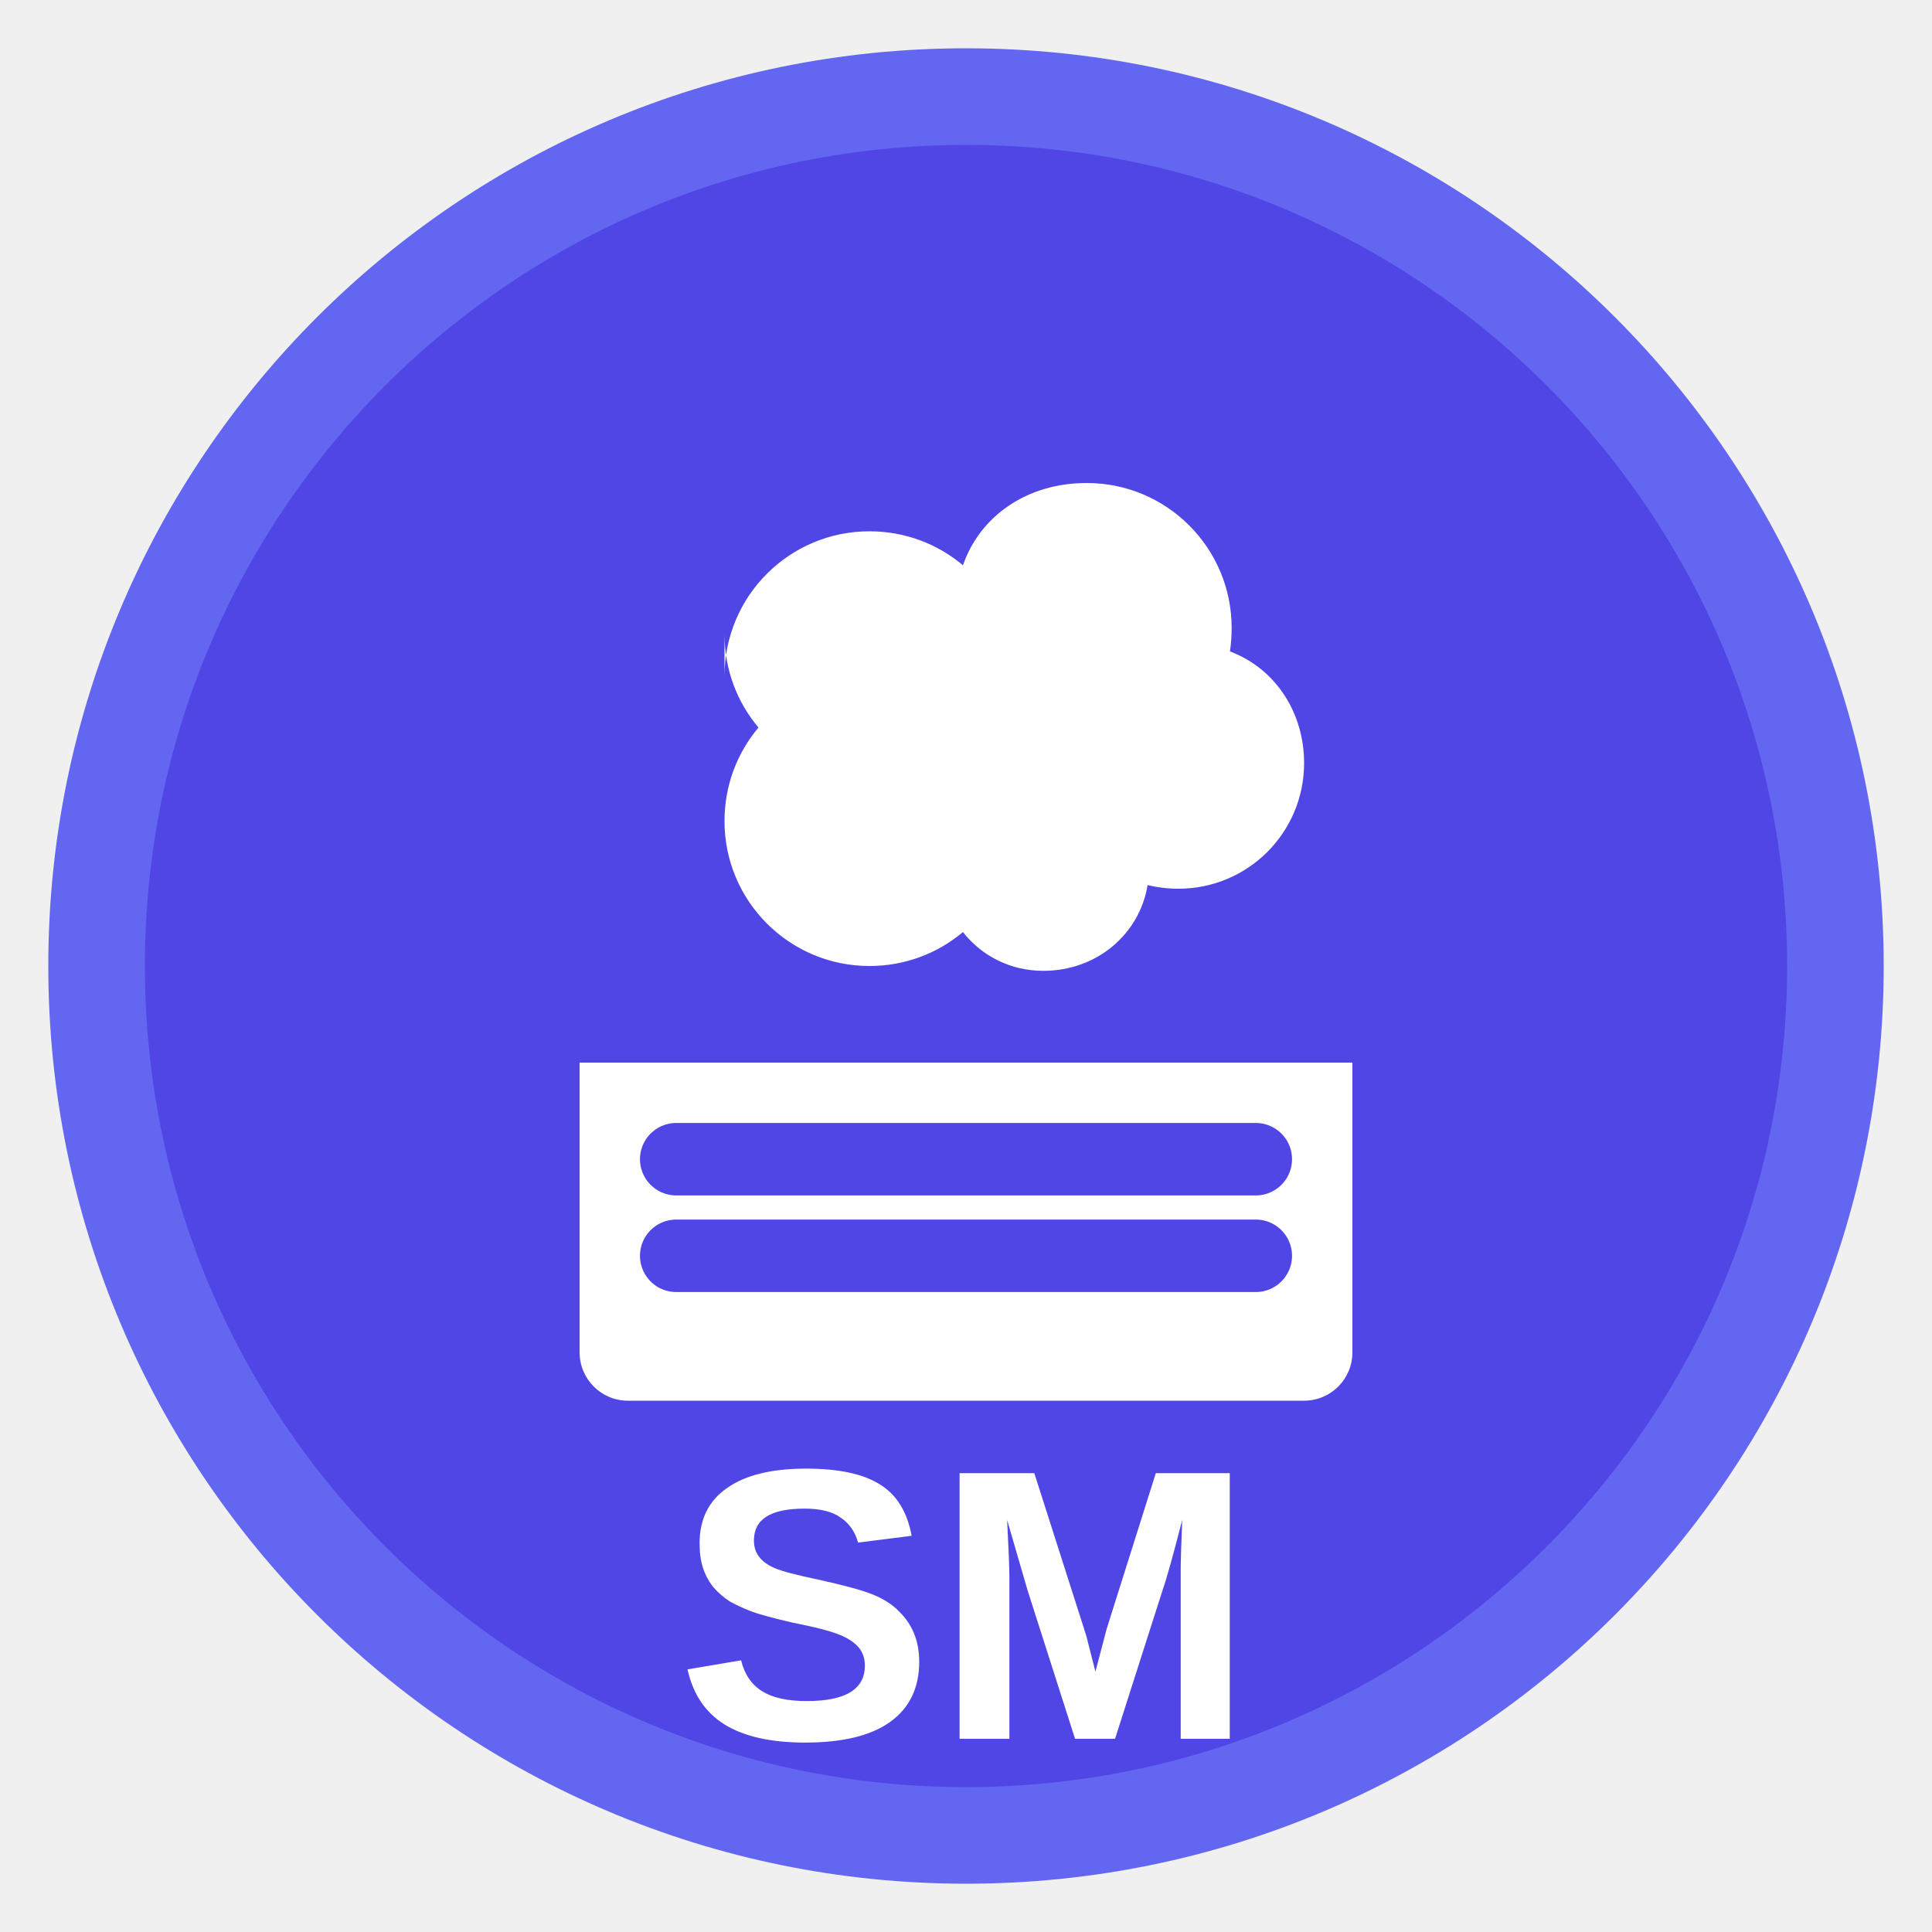
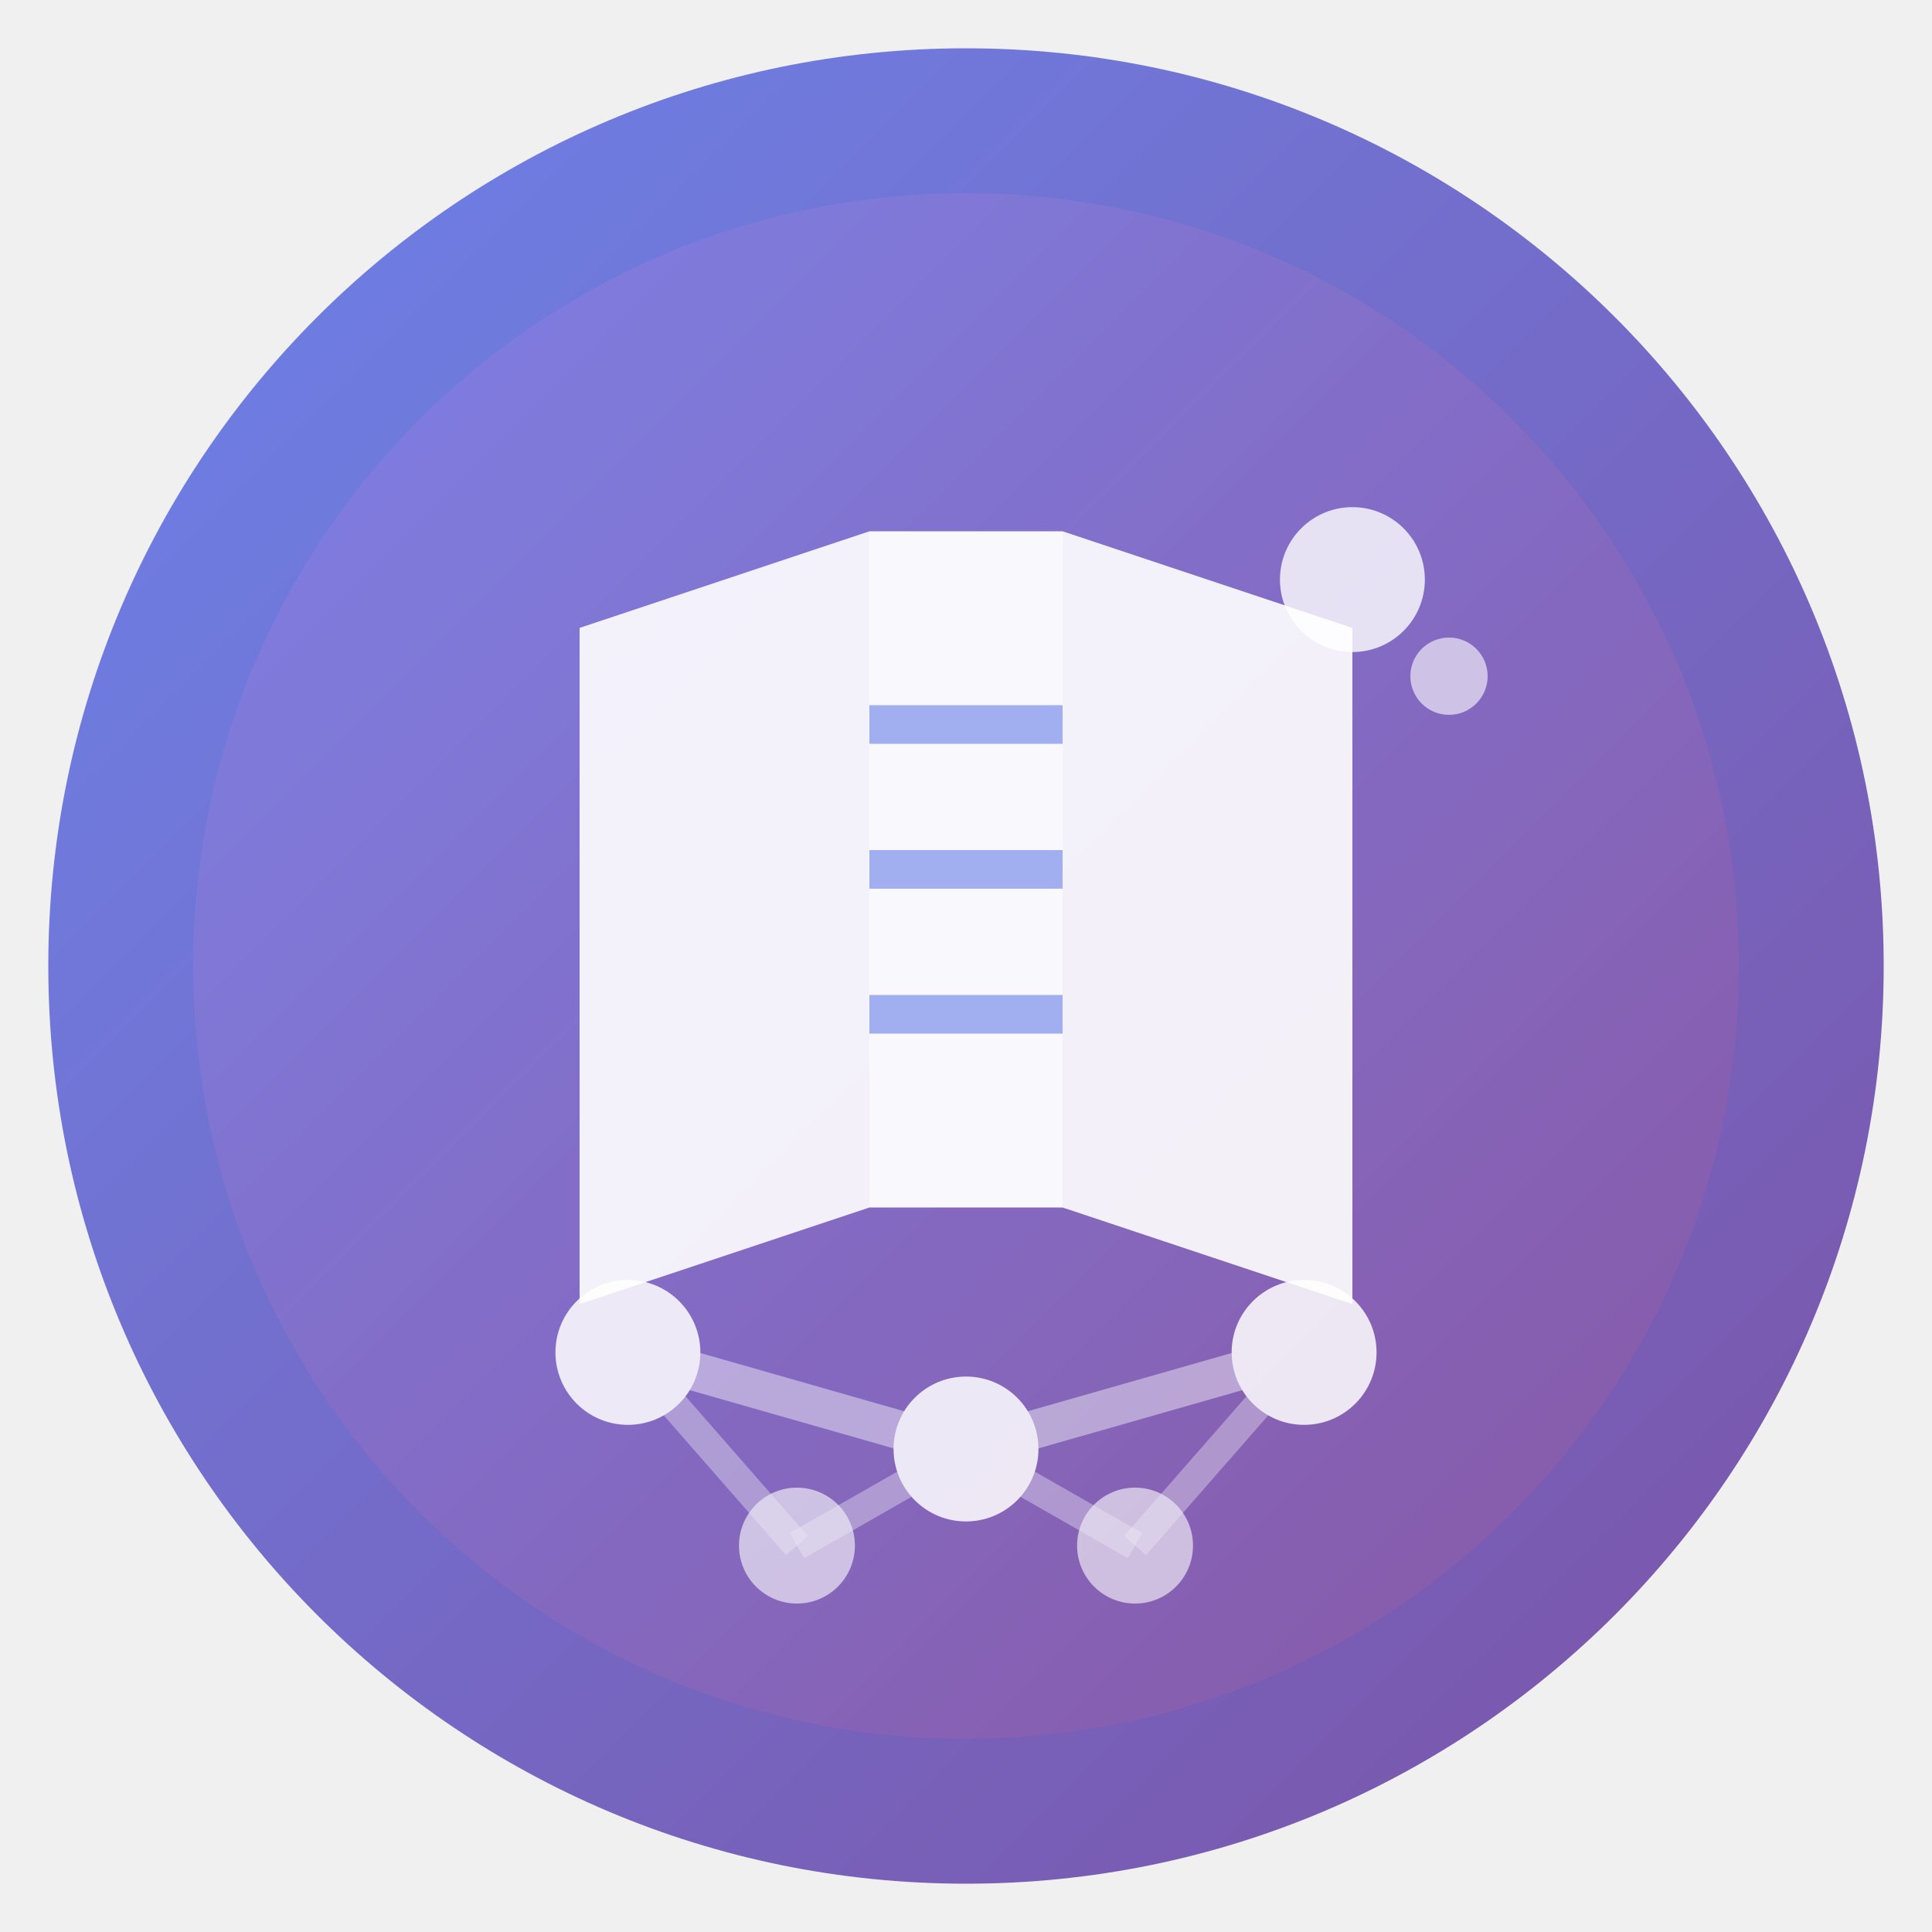
<svg xmlns="http://www.w3.org/2000/svg" width="40" height="40" viewBox="0 0 40 40" fill="none">
-   <circle cx="20" cy="20" r="18" fill="#4F46E5" stroke="#6366F1" stroke-width="2" />
-   <path d="M15 14C15 12.343 16.343 11 18 11C18.74 11 19.412 11.262 19.937 11.703C20.287 10.692 21.252 10 22.5 10C24.157 10 25.5 11.343 25.5 13C25.5 13.165 25.488 13.328 25.465 13.487C26.412 13.844 27 14.756 27 15.8C27 17.236 25.836 18.4 24.4 18.4C24.179 18.4 23.965 18.374 23.76 18.324C23.593 19.339 22.712 20.1 21.6 20.1C20.926 20.1 20.326 19.795 19.937 19.297C19.412 19.738 18.74 20 18 20C16.343 20 15 18.657 15 17C15 16.26 15.262 15.588 15.703 15.063C15.262 14.538 15 13.866 15 13.125" fill="white" />
-   <path d="M12 22H28V28C28 28.552 27.552 29 27 29H13C12.448 29 12 28.552 12 28V22Z" fill="white" />
-   <path d="M14 24H26M14 26H26" stroke="#4F46E5" stroke-width="1.5" stroke-linecap="round" />
-   <text x="20" y="36" font-family="Arial, sans-serif" font-size="8" font-weight="bold" fill="white" text-anchor="middle">SM</text>
+   <defs>
+     <linearGradient id="grad1" x1="0%" y1="0%" x2="100%" y2="100%">
+       <stop offset="0%" style="stop-color:#667eea;stop-opacity:1" />
+       <stop offset="100%" style="stop-color:#764ba2;stop-opacity:1" />
+     </linearGradient>
+     <linearGradient id="grad2" x1="0%" y1="0%" x2="100%" y2="100%">
+       <stop offset="0%" style="stop-color:#f093fb;stop-opacity:0.3" />
+       <stop offset="100%" style="stop-color:#f5576c;stop-opacity:0.3" />
+     </linearGradient>
+   </defs>
+   <circle cx="20" cy="20" r="19" fill="url(#grad1)" opacity="0.95" />
+   <circle cx="20" cy="20" r="16" fill="url(#grad2)" opacity="0.4" />
+   <g transform="translate(10, 11)">
+     <path d="M2 2 L2 16 L8 14 L8 0 Z" fill="white" opacity="0.9" />
+     <path d="M12 0 L12 14 L18 16 L18 2 Z" fill="white" opacity="0.9" />
+     <rect x="8" y="0" width="4" height="14" fill="white" opacity="0.95" />
+     <line x1="8" y1="4" x2="12" y2="4" stroke="#667eea" stroke-width="0.8" opacity="0.6" />
+     <line x1="8" y1="7" x2="12" y2="7" stroke="#667eea" stroke-width="0.8" opacity="0.6" />
+     <line x1="8" y1="10" x2="12" y2="10" stroke="#667eea" stroke-width="0.8" opacity="0.6" />
+   </g>
+   <g opacity="0.85">
+     <circle cx="13" cy="28" r="1.5" fill="white" />
+     <circle cx="20" cy="30" r="1.5" fill="white" />
+     <circle cx="27" cy="28" r="1.5" fill="white" />
+     <circle cx="16.5" cy="32" r="1.2" fill="white" opacity="0.7" />
+     <circle cx="23.5" cy="32" r="1.2" fill="white" opacity="0.7" />
+     <line x1="13" y1="28" x2="20" y2="30" stroke="white" stroke-width="0.8" opacity="0.5" />
+     <line x1="20" y1="30" x2="27" y2="28" stroke="white" stroke-width="0.8" opacity="0.5" />
+     <line x1="13" y1="28" x2="16.5" y2="32" stroke="white" stroke-width="0.6" opacity="0.4" />
+     <line x1="20" y1="30" x2="16.5" y2="32" stroke="white" stroke-width="0.6" opacity="0.4" />
+     <line x1="20" y1="30" x2="23.5" y2="32" stroke="white" stroke-width="0.6" opacity="0.4" />
+     <line x1="27" y1="28" x2="23.5" y2="32" stroke="white" stroke-width="0.6" opacity="0.4" />
+   </g>
+   <circle cx="28" cy="12" r="1.5" fill="white" opacity="0.8" />
+   <circle cx="30" cy="14" r="0.8" fill="white" opacity="0.6" />
</svg>
